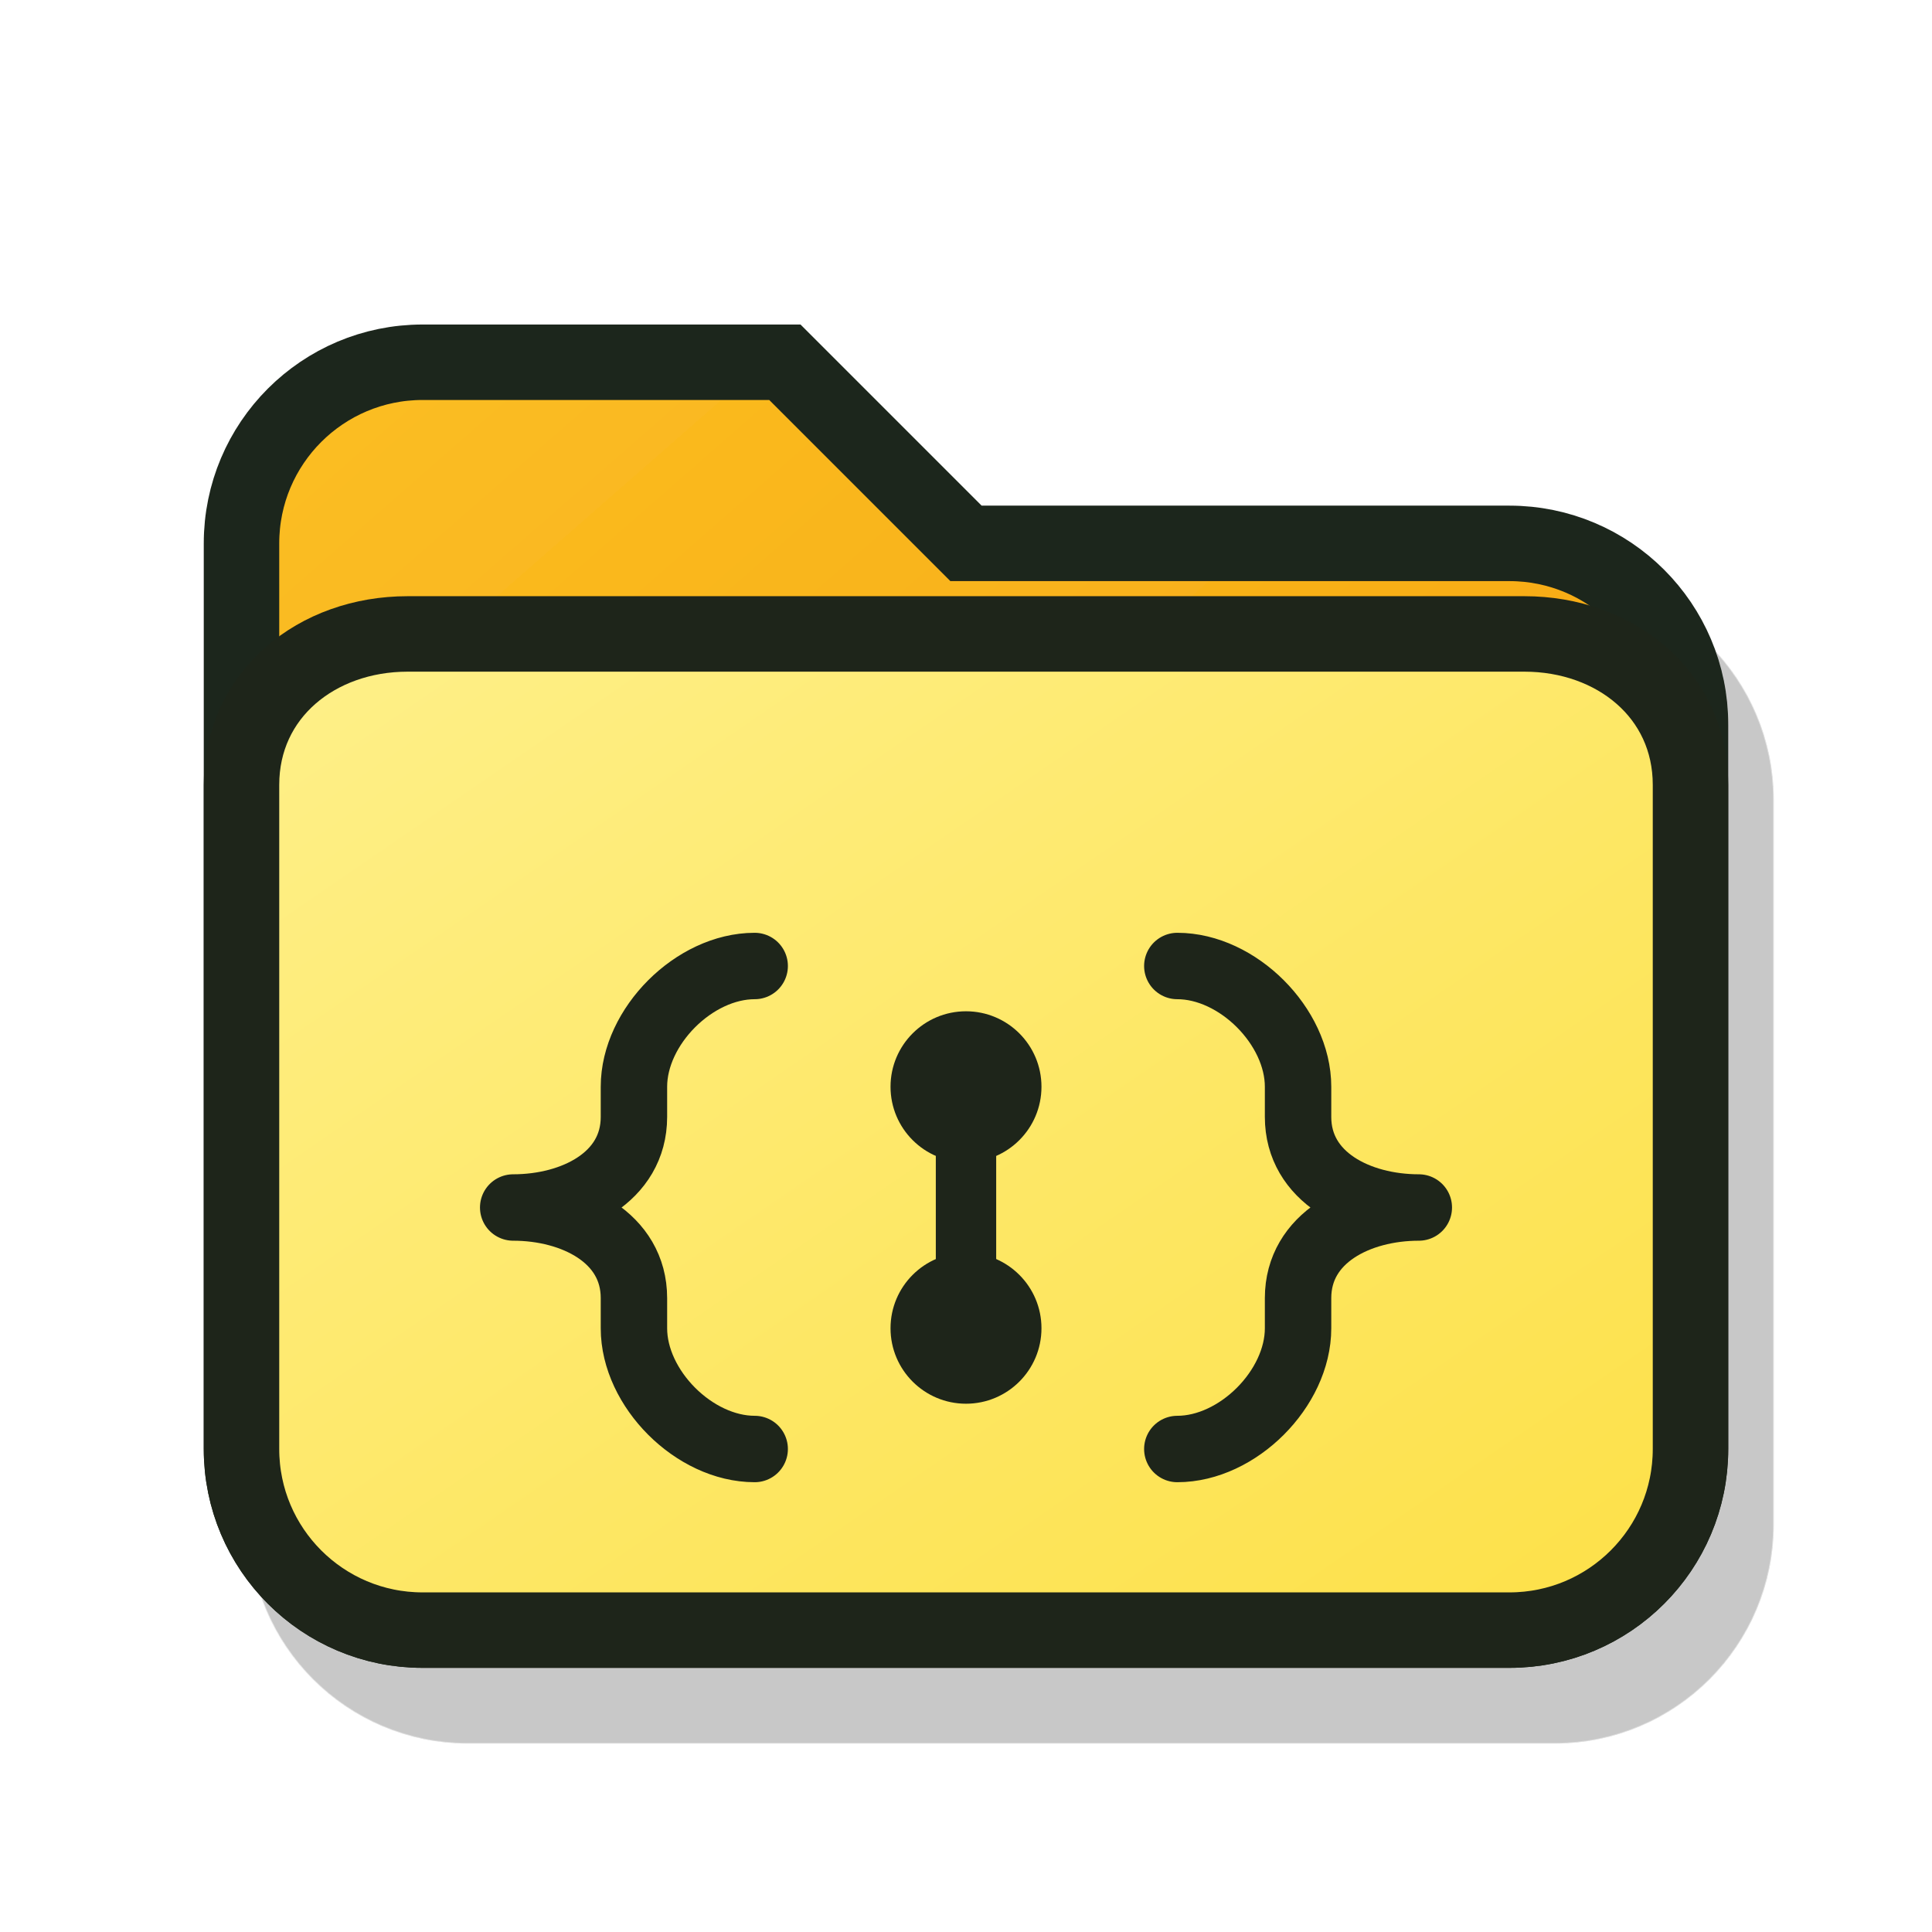
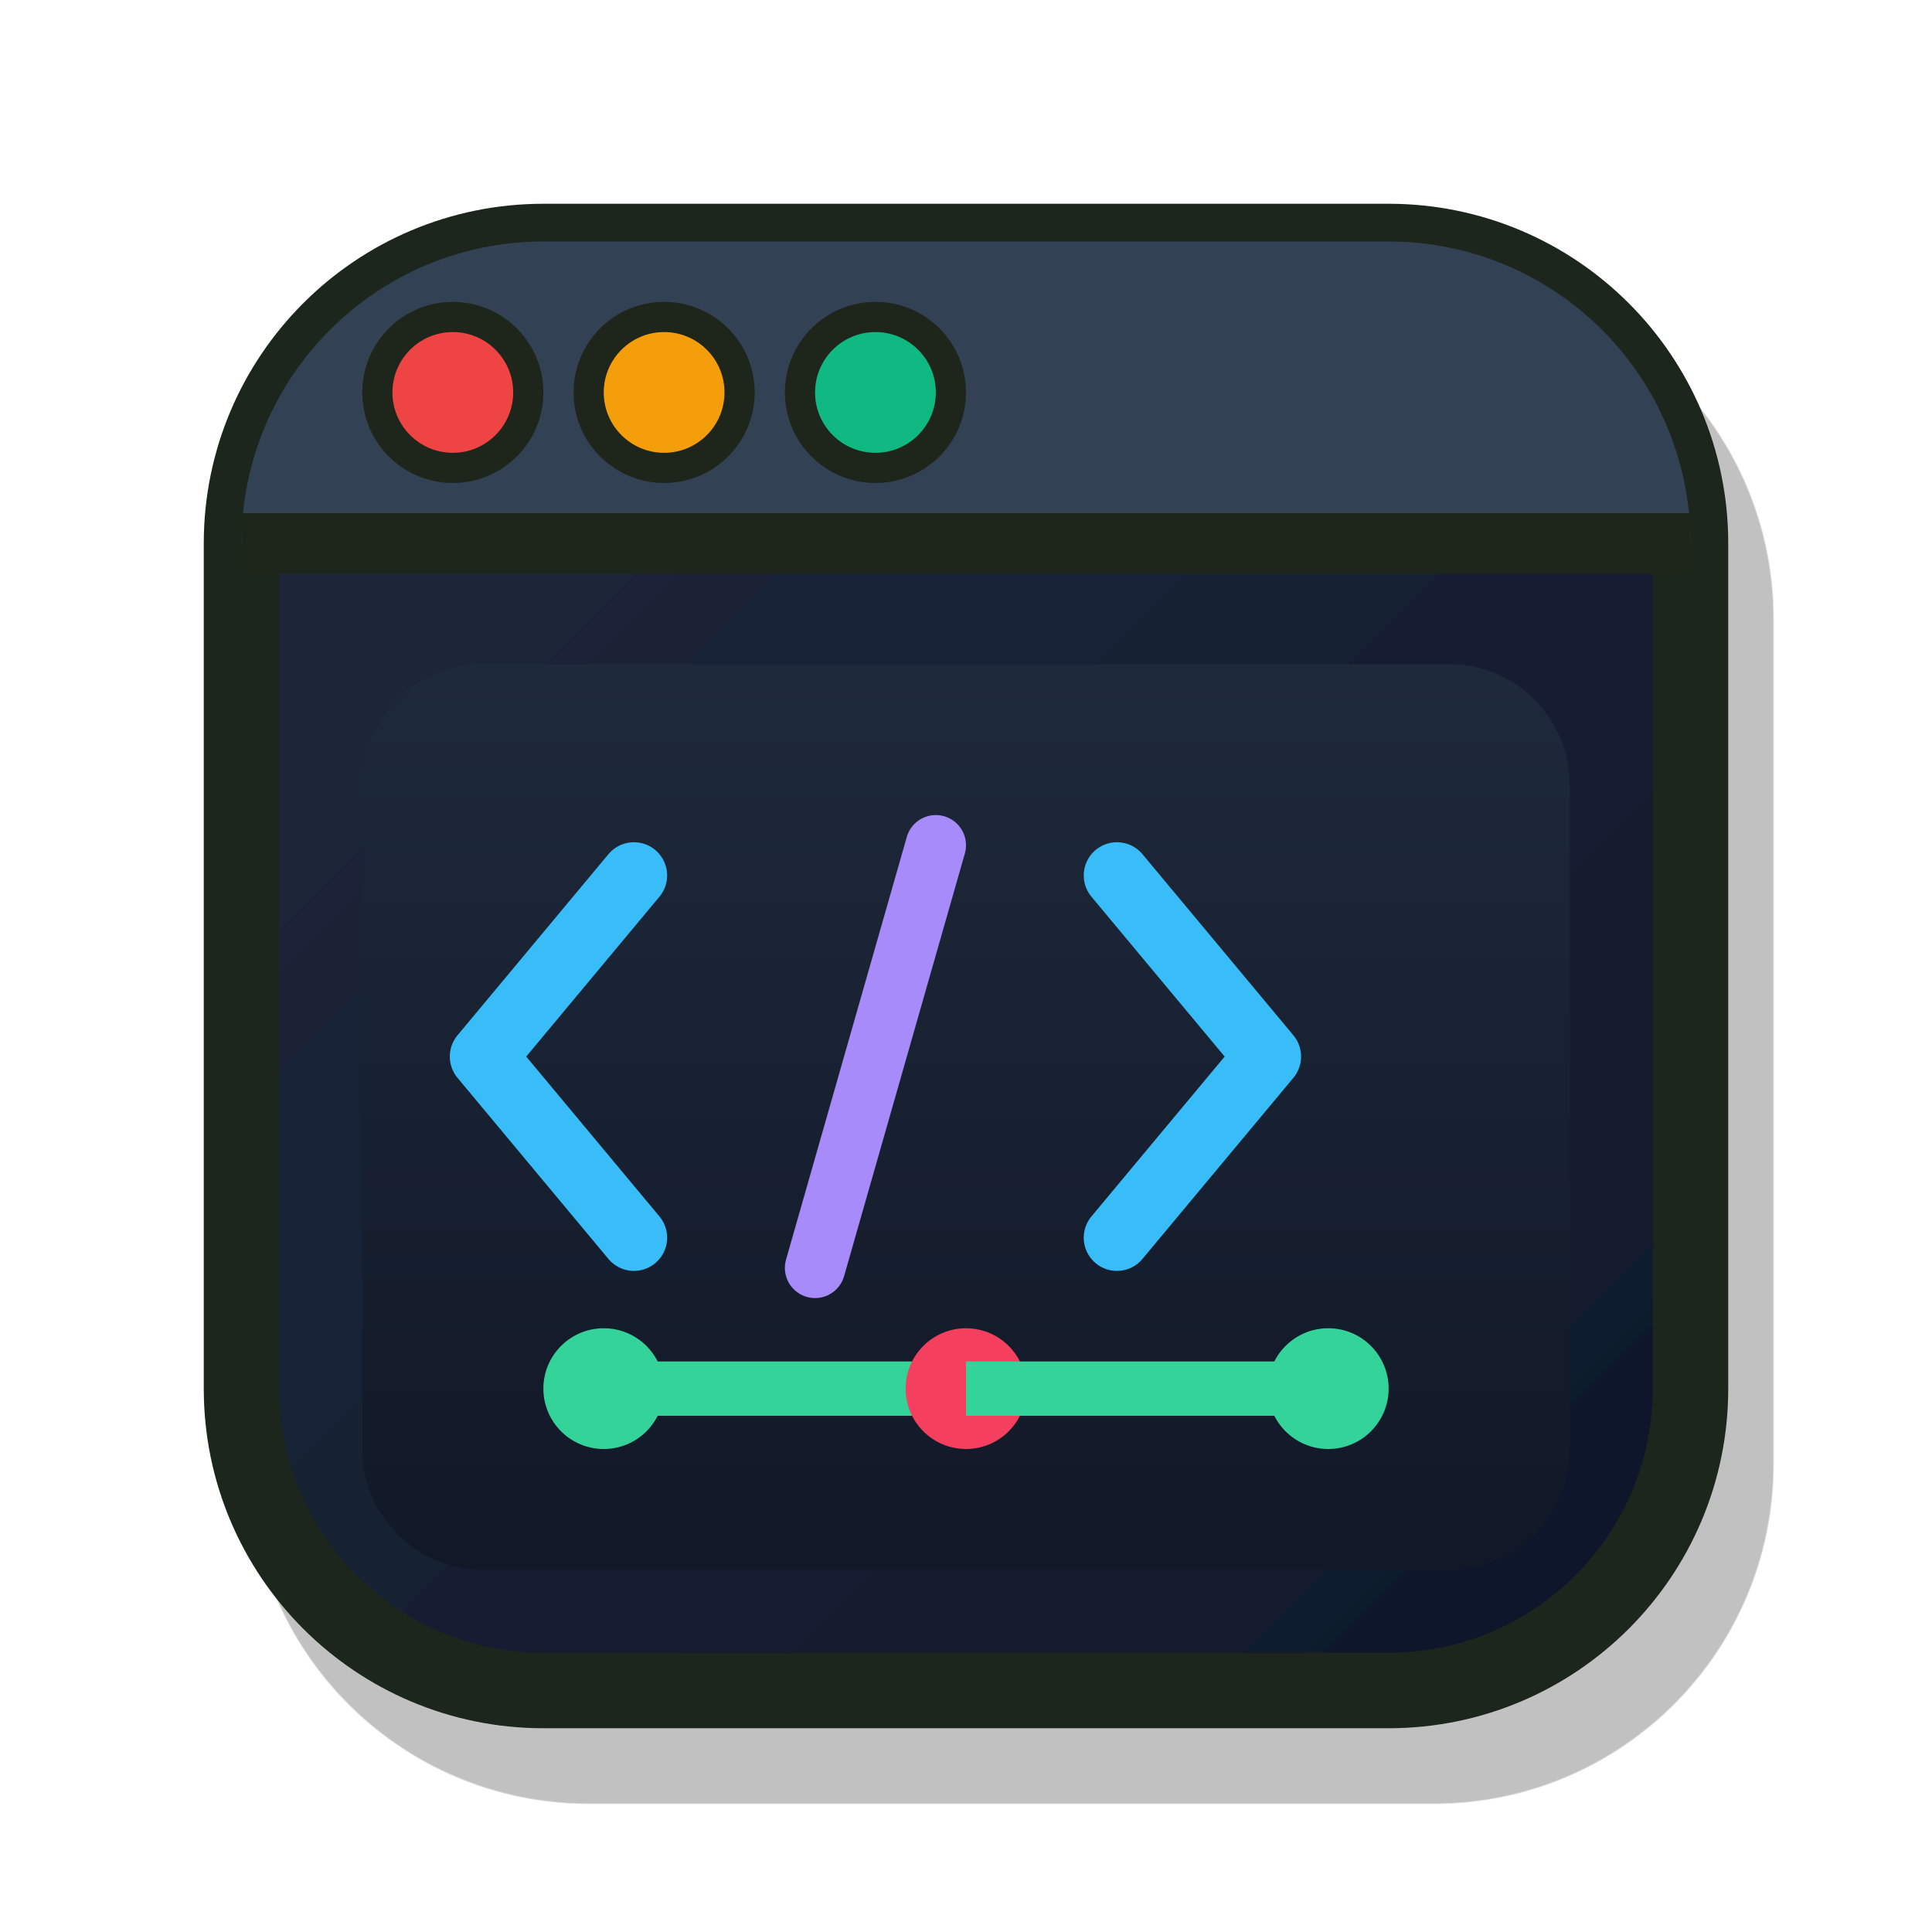
<svg xmlns="http://www.w3.org/2000/svg" viewBox="0 0 64 64" width="64" height="64" fill="none">
  <defs>
-     <filter id="proj-shadow" x="-10%" y="-10%" width="120%" height="120%">
-       <feDropShadow dx="1.5" dy="2.5" stdDeviation="0" flood-color="#1e251a" flood-opacity="0.25" />
+     <filter id="proj-term-shadow" x="-10%" y="-10%" width="120%" height="120%">
+       <feDropShadow dx="1.5" dy="2.5" stdDeviation="0" flood-color="#1e251a" flood-opacity="0.28" />
    </filter>
-     <linearGradient id="folder-tab" x1="0%" y1="0%" x2="100%" y2="100%">
-       <stop offset="0%" stop-color="#fbbf24" />
-       <stop offset="100%" stop-color="#f59e0b" />
+     <linearGradient id="term-body" x1="0%" y1="0%" x2="100%" y2="100%">
+       <stop offset="0%" stop-color="#1e293b" />
+       <stop offset="100%" stop-color="#0f172a" />
    </linearGradient>
-     <linearGradient id="folder-body" x1="0%" y1="0%" x2="100%" y2="100%">
-       <stop offset="0%" stop-color="#fef08a" />
-       <stop offset="100%" stop-color="#fde047" />
+     <linearGradient id="screen-glow" x1="0%" y1="0%" x2="0%" y2="100%">
+       <stop offset="0%" stop-color="#1e293b" />
+       <stop offset="100%" stop-color="#111827" />
+     </linearGradient>
+     <linearGradient id="cyan-code" x1="0%" y1="0%" x2="100%" y2="100%">
+       <stop offset="0%" stop-color="#38bdf8" />
+       <stop offset="100%" stop-color="#06b6d4" />
    </linearGradient>
  </defs>
-   <path d="M8 18 C8 14.686 10.686 12 14 12 H26 L32 18 H50 C53.314 18 56 20.686 56 24 V48 C56 51.314 53.314 54 50 54 H14 C10.686 54 8 51.314 8 48 Z" fill="url(#folder-tab)" stroke="#1e251a" stroke-width="2.5" filter="url(#proj-shadow)" />
-   <path d="M8 26 C8 23 10.5 21 13.5 21 H50.5 C53.5 21 56 23 56 26 V48 C56 51.314 53.314 54 50 54 H14 C10.686 54 8 51.314 8 48 Z" fill="url(#folder-body)" stroke="#1e251a" stroke-width="2.5" />
-   <path d="M25 32 C23 32 21 34 21 36 V37 C21 39 19 40 17 40 C19 40 21 41 21 43 V44 C21 46 23 48 25 48" stroke="#1e251a" stroke-width="2.2" stroke-linecap="round" stroke-linejoin="round" />
-   <path d="M39 32 C41 32 43 34 43 36 V37 C43 39 45 40 47 40 C45 40 43 41 43 43 V44 C43 46 41 48 39 48" stroke="#1e251a" stroke-width="2.2" stroke-linecap="round" stroke-linejoin="round" />
-   <circle cx="32" cy="36" r="2.5" fill="#1e251a" />
-   <circle cx="32" cy="44" r="2.5" fill="#1e251a" />
-   <line x1="32" y1="36" x2="32" y2="44" stroke="#1e251a" stroke-width="2" />
+   <rect x="8" y="8" width="48" height="48" rx="10" fill="url(#term-body)" stroke="#1e251a" stroke-width="2.5" filter="url(#proj-term-shadow)" />
+   <path d="M8 18 H56 V18 C56 12.477 51.523 8 46 8 H18 C12.477 8 8 12.477 8 18 Z" fill="#334155" />
+   <line x1="8" y1="18" x2="56" y2="18" stroke="#1e251a" stroke-width="2" />
+   <circle cx="15" cy="13" r="2.5" fill="#ef4444" stroke="#1e251a" stroke-width="1" />
+   <circle cx="22" cy="13" r="2.5" fill="#f59e0b" stroke="#1e251a" stroke-width="1" />
+   <circle cx="29" cy="13" r="2.5" fill="#10b981" stroke="#1e251a" stroke-width="1" />
+   <rect x="12" y="22" width="40" height="30" rx="4" fill="url(#screen-glow)" />
+   <path d="M21 29 L16 35 L21 41" stroke="#38bdf8" stroke-width="2.2" stroke-linecap="round" stroke-linejoin="round" />
+   <path d="M31 28 L27 42" stroke="#a78bfa" stroke-width="2" stroke-linecap="round" />
+   <path d="M37 29 L42 35 L37 41" stroke="#38bdf8" stroke-width="2.2" stroke-linecap="round" stroke-linejoin="round" />
+   <circle cx="20" cy="46" r="2" fill="#34d399" />
+   <line x1="20" y1="46" x2="32" y2="46" stroke="#34d399" stroke-width="1.8" />
+   <circle cx="32" cy="46" r="2" fill="#f43f5e" />
+   <line x1="32" y1="46" x2="44" y2="46" stroke="#34d399" stroke-width="1.8" />
+   <circle cx="44" cy="46" r="2" fill="#34d399" />
</svg>
